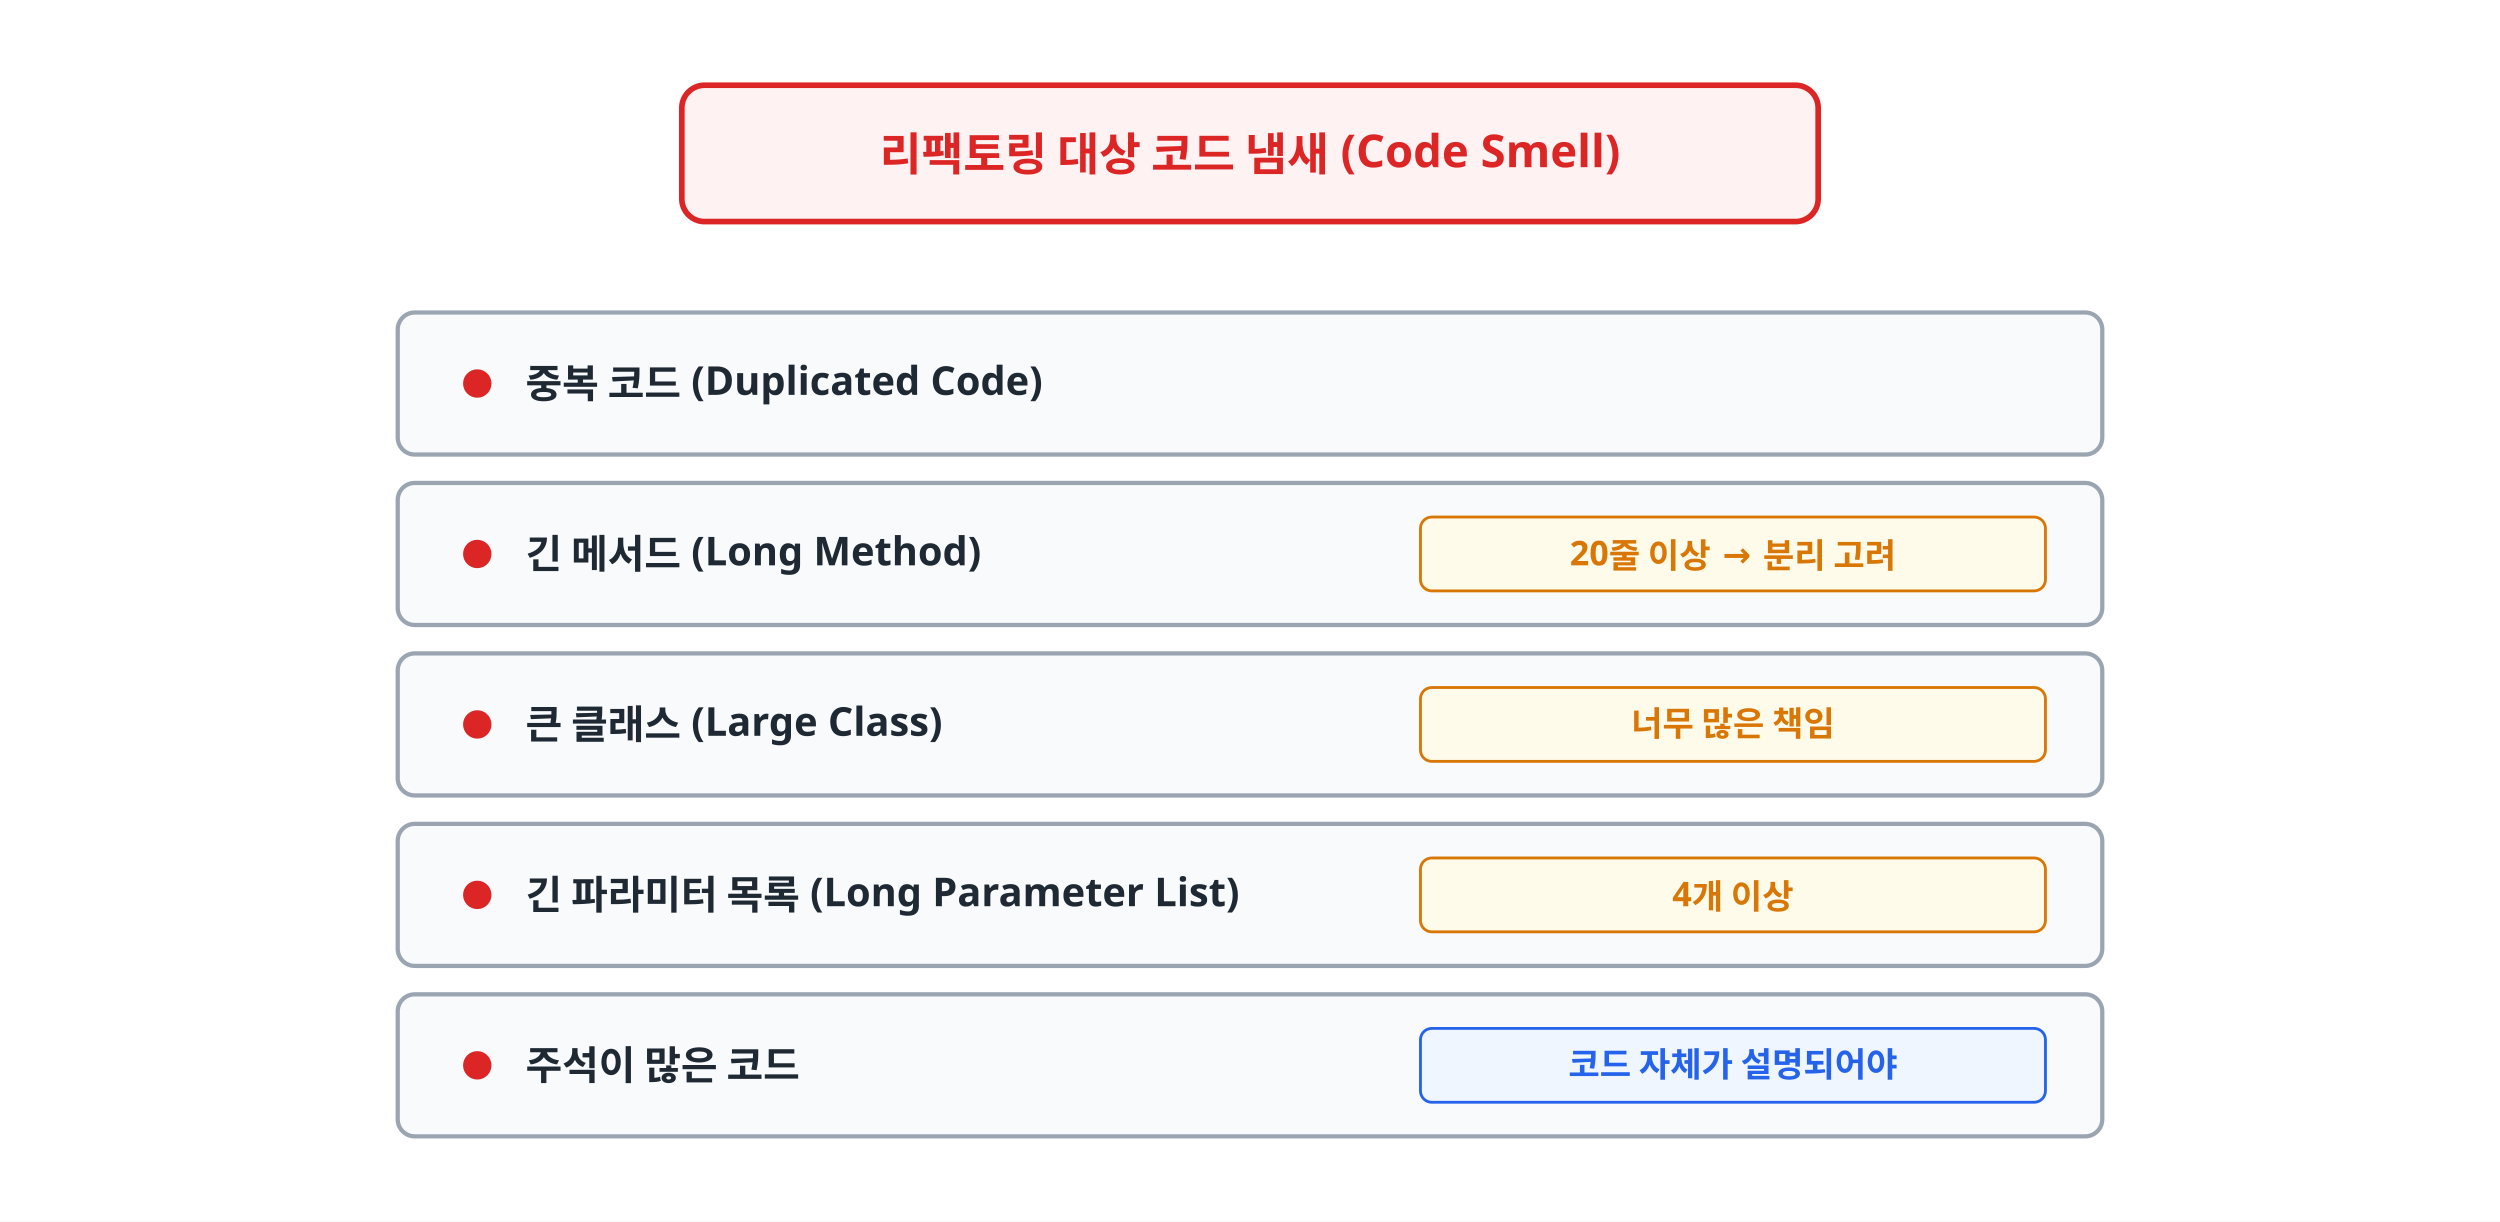
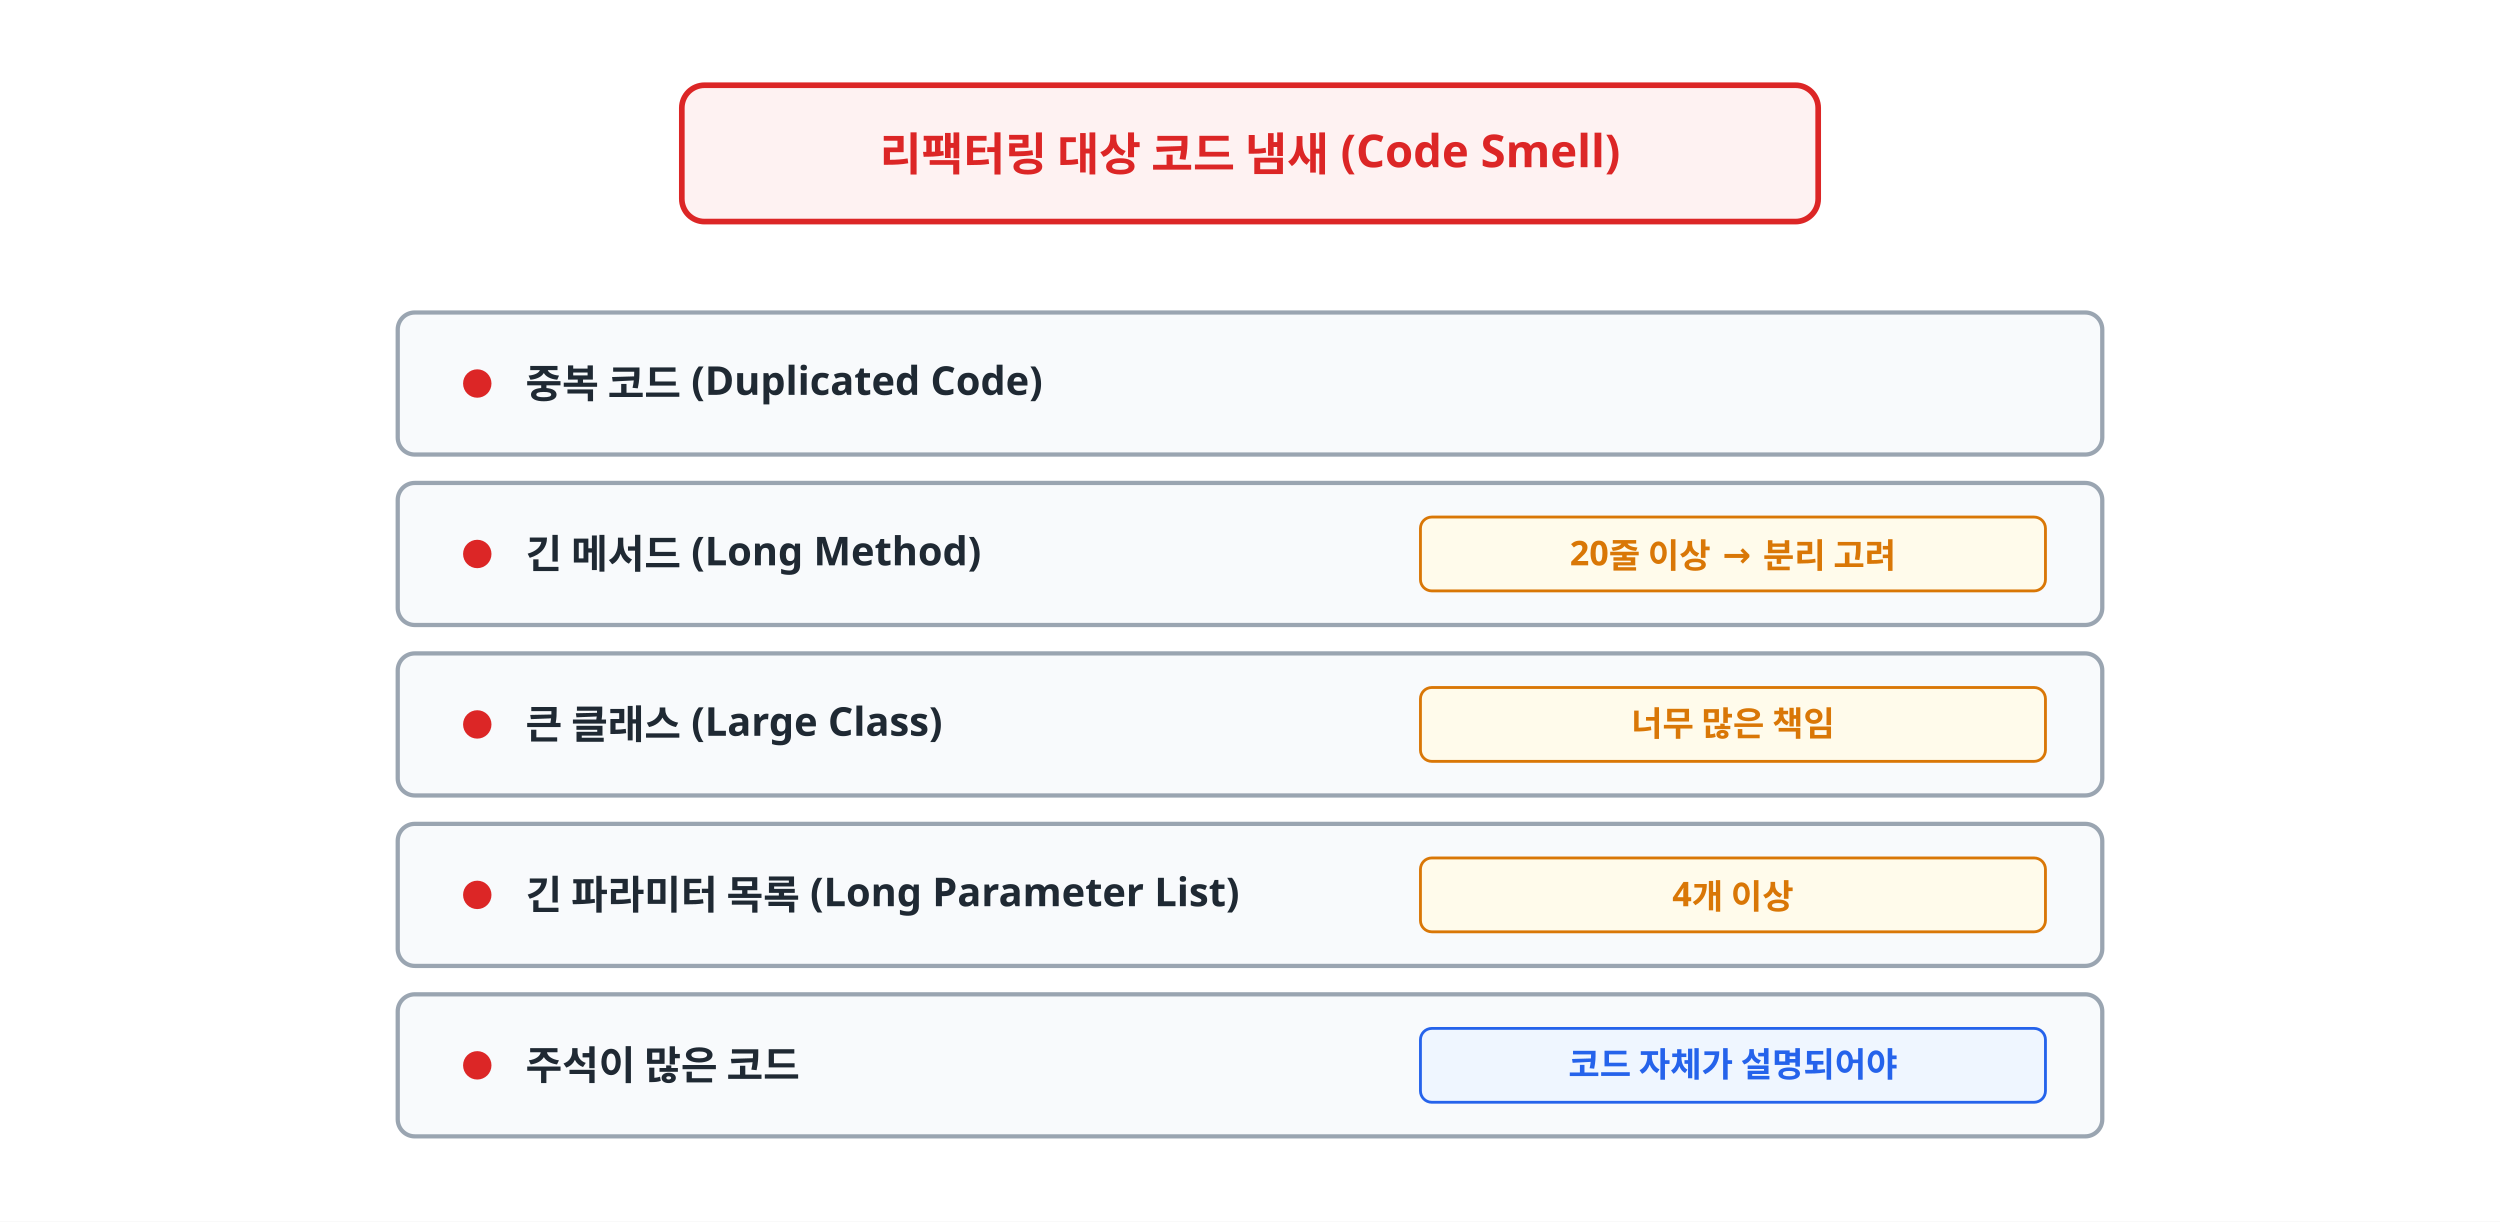
<svg xmlns="http://www.w3.org/2000/svg" viewBox="0 0 880 430" width="880" height="430" font-family="'Malgun Gothic','Apple SD Gothic Neo','Noto Sans KR','Segoe UI',sans-serif" role="img" aria-labelledby="t d">
  <rect width="880" height="430" fill="#ffffff" />
  <rect x="240" y="30" width="400" height="48" rx="8" fill="#fef2f2" stroke="#dc2626" stroke-width="2" />
-   <text x="440" y="60" text-anchor="middle" fill="#dc2626" font-size="16" font-weight="bold">리팩토링 대상 코드 냄새 (Code Smell)</text>
+   <text x="440" y="60" text-anchor="middle" fill="#dc2626" font-size="16" font-weight="bold">리팩터링 대상 코드 냄새 (Code Smell)</text>
  <g transform="translate(140, 110)">
    <rect x="0" y="0" width="600" height="50" rx="6" fill="#f8fafc" stroke="#9aa5b1" stroke-width="1.5" />
    <circle cx="28" cy="25" r="5" fill="#dc2626" />
    <text x="45" y="30" fill="#1f2933" font-size="14" font-weight="bold">중복 코드 (Duplicated Code)</text>
  </g>
  <g transform="translate(140, 170)">
    <rect x="0" y="0" width="600" height="50" rx="6" fill="#f8fafc" stroke="#9aa5b1" stroke-width="1.5" />
    <circle cx="28" cy="25" r="5" fill="#dc2626" />
    <text x="45" y="30" fill="#1f2933" font-size="14" font-weight="bold">긴 메서드 (Long Method)</text>
    <rect x="360" y="12" width="220" height="26" rx="4" fill="#fffbeb" stroke="#d97706" stroke-width="1" />
    <text x="470" y="29" text-anchor="middle" fill="#d97706" font-size="12" font-weight="bold">20줄 이상 → 분리 고려</text>
  </g>
  <g transform="translate(140, 230)">
    <rect x="0" y="0" width="600" height="50" rx="6" fill="#f8fafc" stroke="#9aa5b1" stroke-width="1.5" />
    <circle cx="28" cy="25" r="5" fill="#dc2626" />
    <text x="45" y="30" fill="#1f2933" font-size="14" font-weight="bold">큰 클래스 (Large Class)</text>
    <rect x="360" y="12" width="220" height="26" rx="4" fill="#fffbeb" stroke="#d97706" stroke-width="1" />
    <text x="470" y="29" text-anchor="middle" fill="#d97706" font-size="12" font-weight="bold">너무 많은 책임</text>
  </g>
  <g transform="translate(140, 290)">
    <rect x="0" y="0" width="600" height="50" rx="6" fill="#f8fafc" stroke="#9aa5b1" stroke-width="1.5" />
    <circle cx="28" cy="25" r="5" fill="#dc2626" />
    <text x="45" y="30" fill="#1f2933" font-size="14" font-weight="bold">긴 파라미터 목록 (Long Parameter List)</text>
    <rect x="360" y="12" width="220" height="26" rx="4" fill="#fffbeb" stroke="#d97706" stroke-width="1" />
    <text x="470" y="29" text-anchor="middle" fill="#d97706" font-size="12" font-weight="bold">4개 이상</text>
  </g>
  <g transform="translate(140, 350)">
    <rect x="0" y="0" width="600" height="50" rx="6" fill="#f8fafc" stroke="#9aa5b1" stroke-width="1.5" />
    <circle cx="28" cy="25" r="5" fill="#dc2626" />
    <text x="45" y="30" fill="#1f2933" font-size="14" font-weight="bold">주석이 많은 코드</text>
    <rect x="360" y="12" width="220" height="26" rx="4" fill="#eff6ff" stroke="#2563eb" stroke-width="1" />
    <text x="470" y="29" text-anchor="middle" fill="#2563eb" font-size="12" font-weight="bold">코드 자체가 설명되어야</text>
  </g>
</svg>
